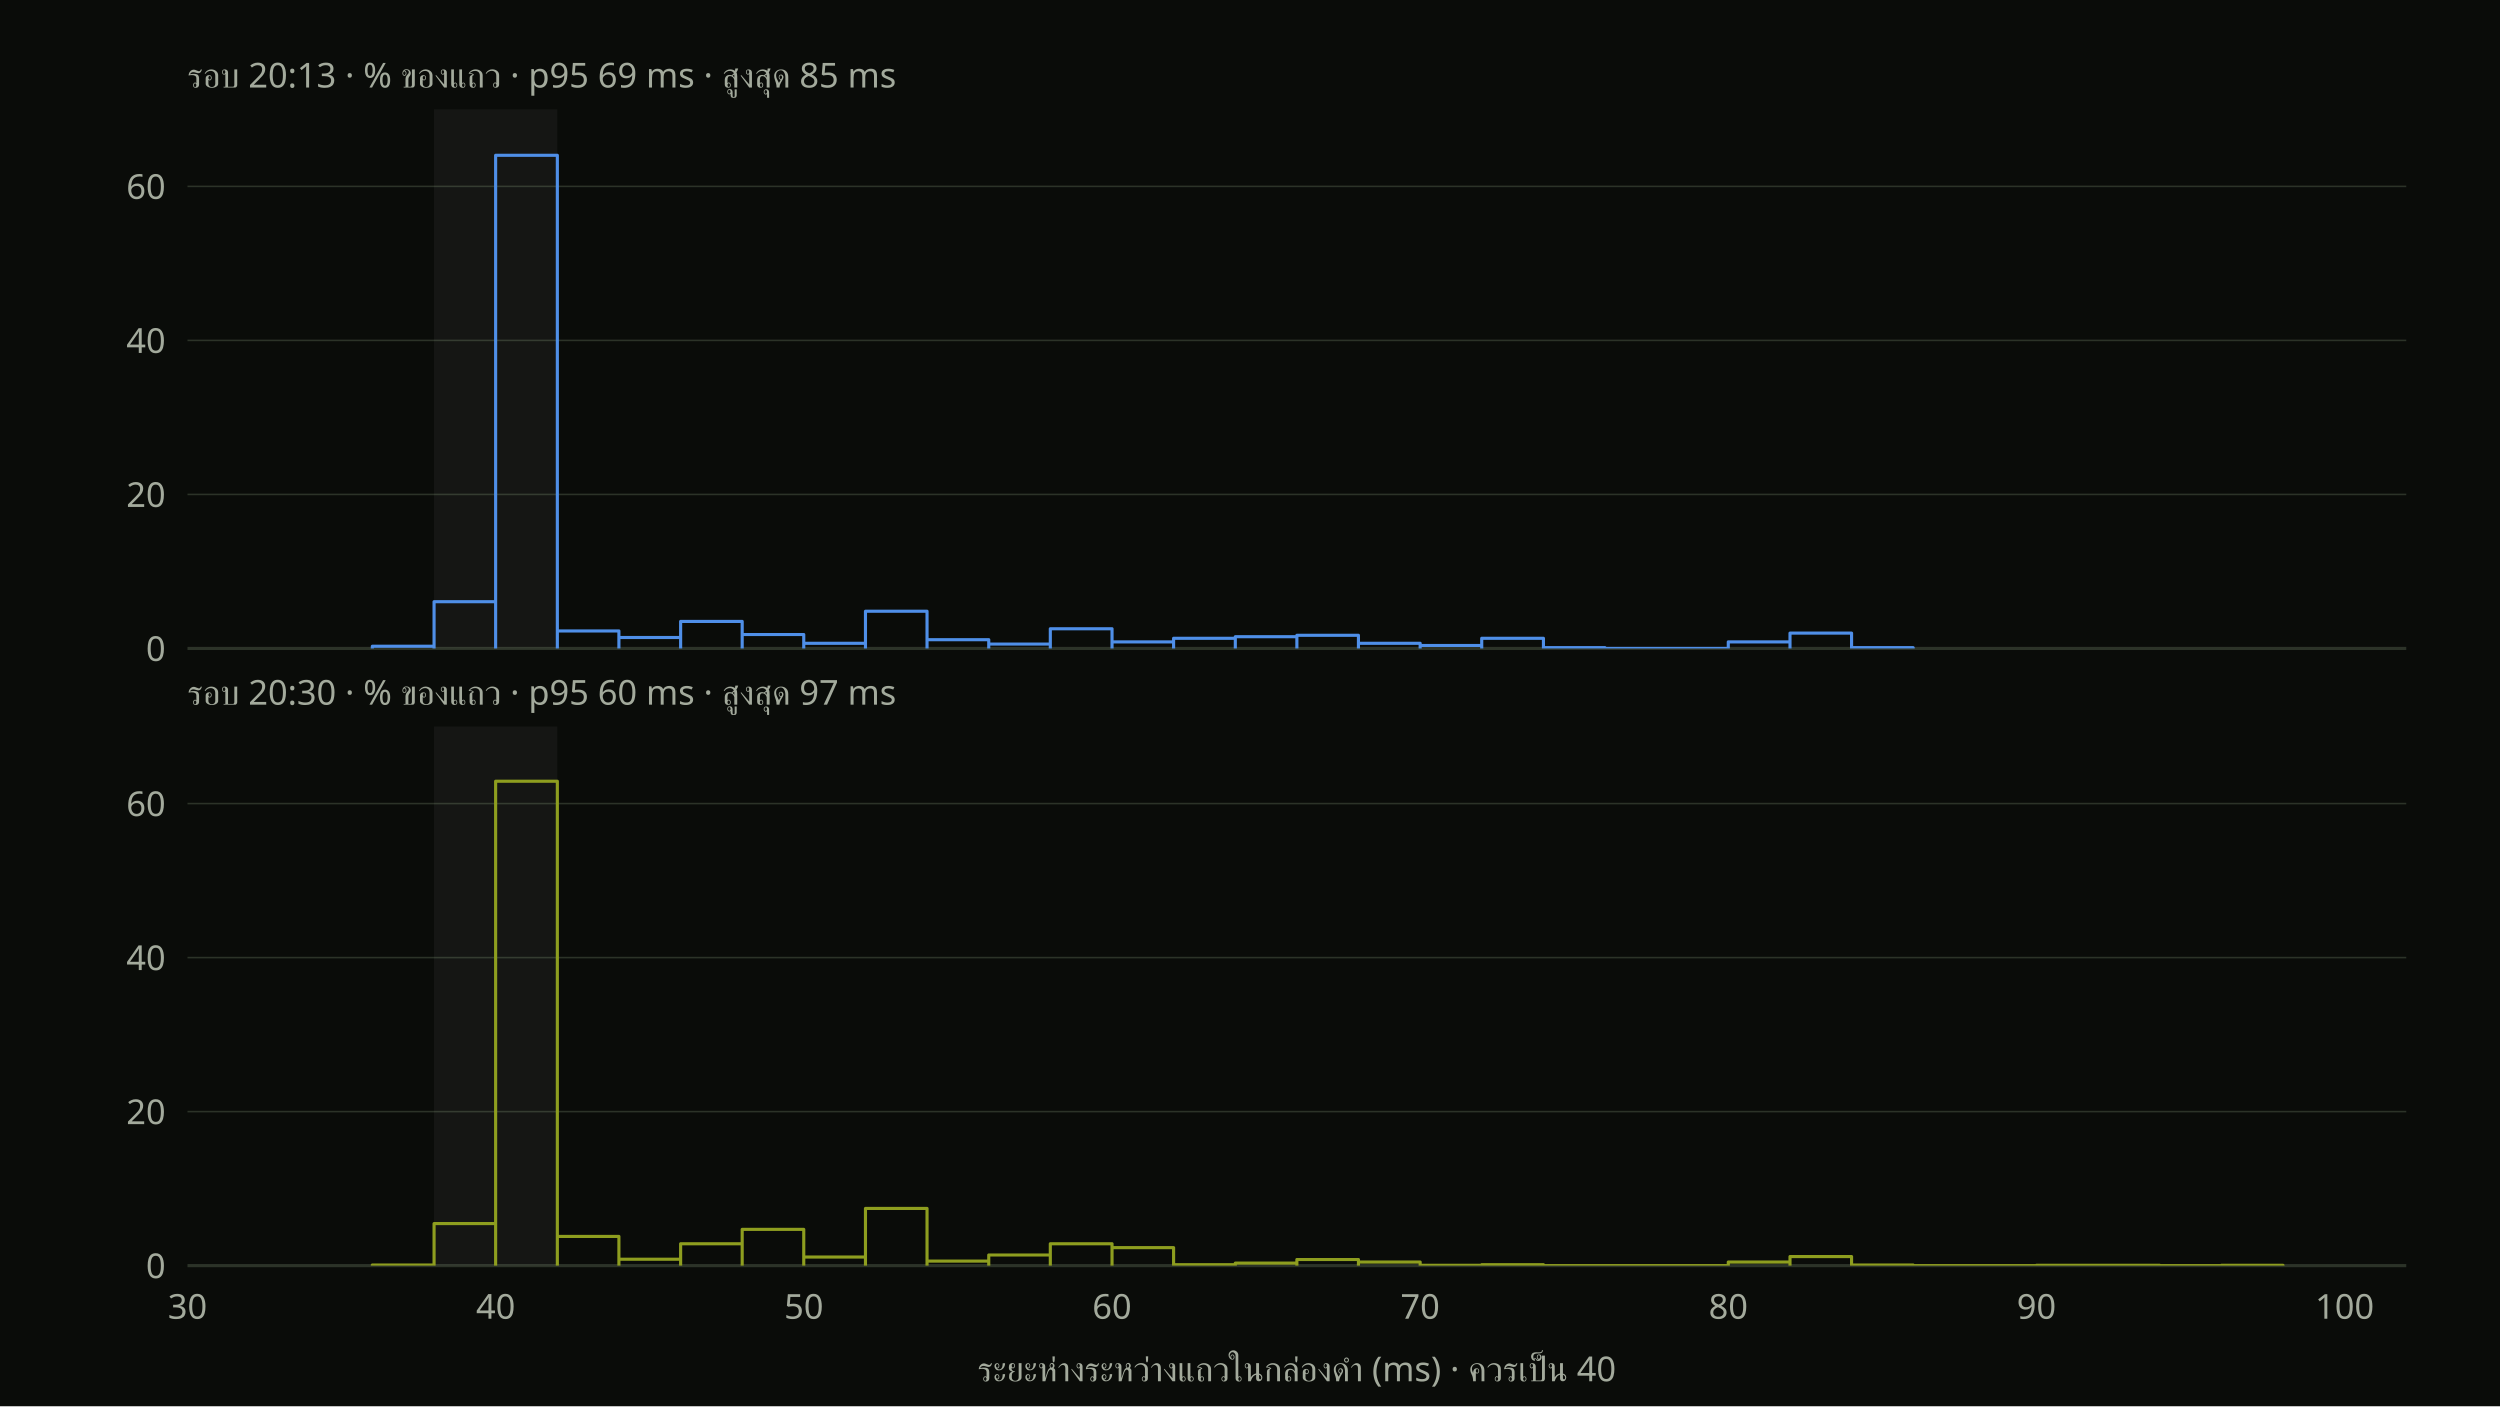
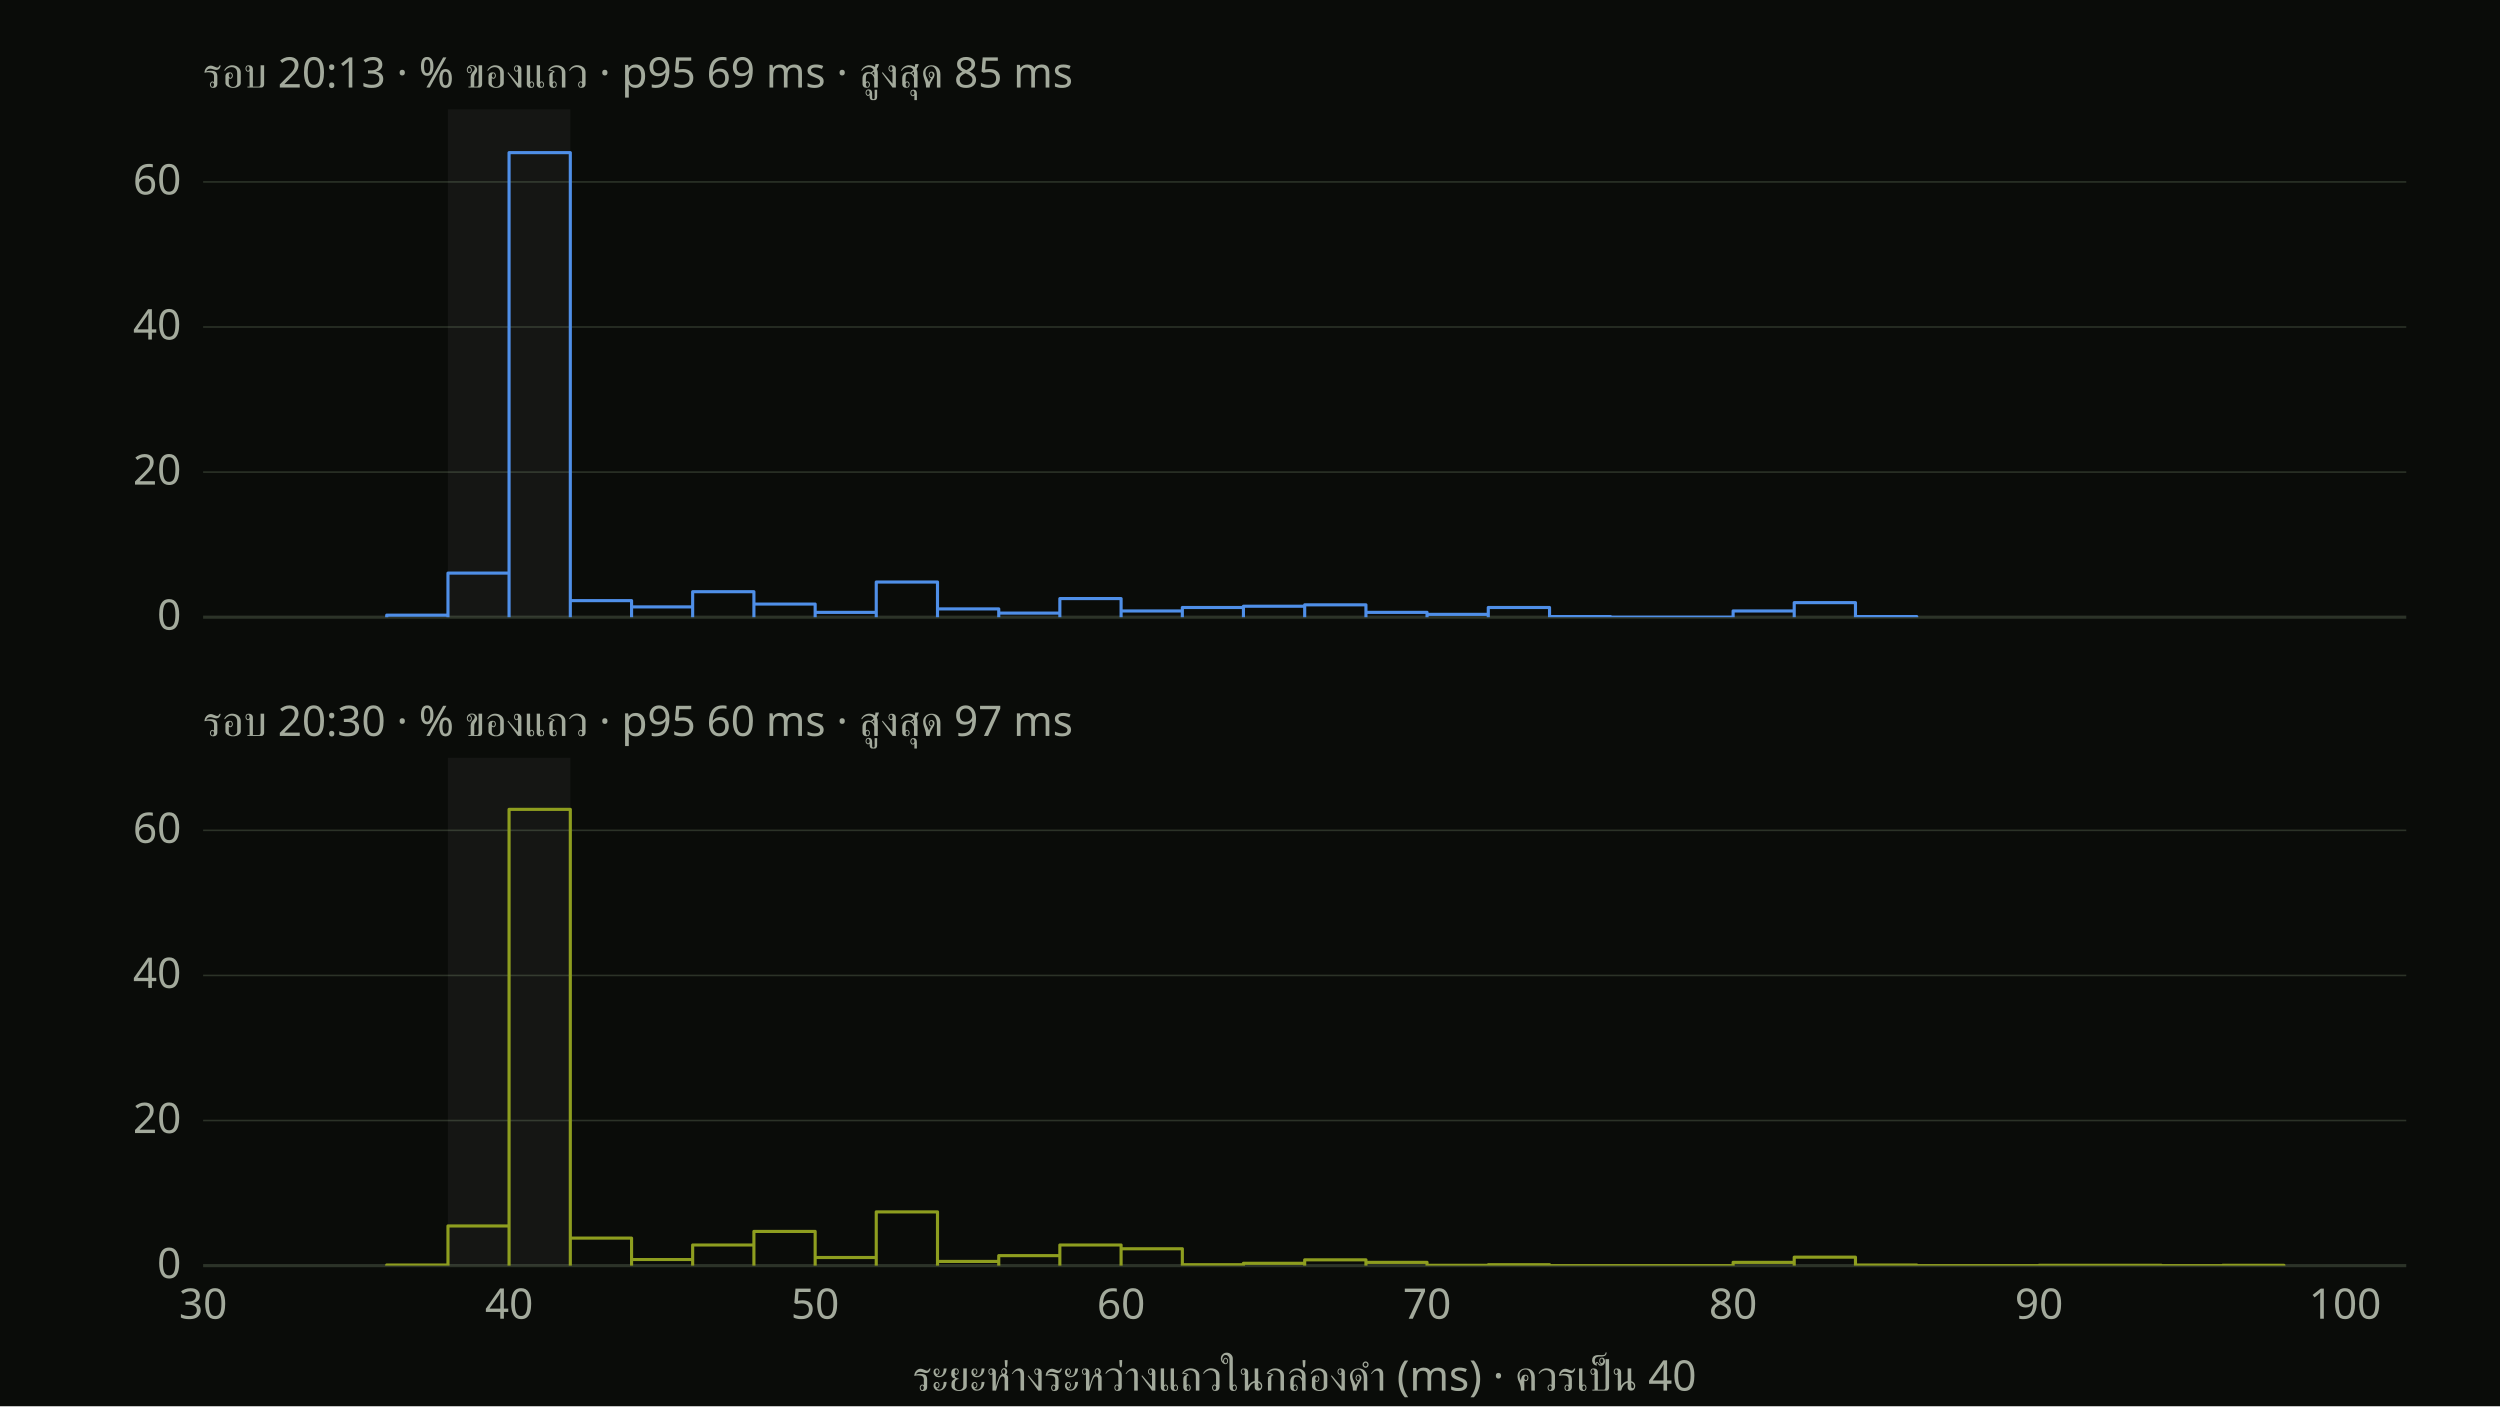
<svg xmlns="http://www.w3.org/2000/svg" viewBox="0 0 1600 900" font-family="'IBM Plex Sans Thai',sans-serif">
  <rect width="1600" height="900" fill="#0A0C09" />
-   <line x1="120" x2="1540" y1="415" y2="415" stroke="#2C3328" stroke-width="2" />
-   <text x="106" y="423" font-size="22" fill="#A3AA9C" text-anchor="end">0</text>
-   <line x1="120" x2="1540" y1="316.429" y2="316.429" stroke="#2C3328" stroke-width="1" />
-   <text x="106" y="324.429" font-size="22" fill="#A3AA9C" text-anchor="end">20</text>
-   <line x1="120" x2="1540" y1="217.857" y2="217.857" stroke="#2C3328" stroke-width="1" />
-   <text x="106" y="225.857" font-size="22" fill="#A3AA9C" text-anchor="end">40</text>
-   <line x1="120" x2="1540" y1="119.286" y2="119.286" stroke="#2C3328" stroke-width="1" />
-   <text x="106" y="127.286" font-size="22" fill="#A3AA9C" text-anchor="end">60</text>
-   <text x="120" y="56" font-size="22" fill="#A3AA9C">รอบ 20:13 · % ของแถว · p95 69 ms · สูงสุด 85 ms</text>
-   <rect x="277.778" y="70" width="78.889" height="345" fill="#F1F3EE" opacity="0.05" />
+   <line x1="130" x2="1540" y1="395" y2="395" stroke="#2C3328" stroke-width="2" />
+   <text x="116" y="403" font-size="27" fill="#A3AA9C" text-anchor="end">0</text>
+   <line x1="130" x2="1540" y1="302.143" y2="302.143" stroke="#2C3328" stroke-width="1" />
+   <text x="116" y="310.143" font-size="27" fill="#A3AA9C" text-anchor="end">20</text>
+   <line x1="130" x2="1540" y1="209.286" y2="209.286" stroke="#2C3328" stroke-width="1" />
+   <text x="116" y="217.286" font-size="27" fill="#A3AA9C" text-anchor="end">40</text>
+   <line x1="130" x2="1540" y1="116.429" y2="116.429" stroke="#2C3328" stroke-width="1" />
+   <text x="116" y="124.429" font-size="27" fill="#A3AA9C" text-anchor="end">60</text>
+   <text x="130" y="56" font-size="27" fill="#A3AA9C">รอบ 20:13 · % ของแถว · p95 69 ms · สูงสุด 85 ms</text>
+   <rect x="286.667" y="70" width="78.333" height="325" fill="#F1F3EE" opacity="0.05" />
  <clipPath id="cc4_loop_spacing0">
-     <rect x="120" y="70" width="1420" height="345" />
+     <rect x="130" y="70" width="1410" height="325" />
  </clipPath>
  <g clip-path="url(#cc4_loop_spacing0)">
-     <path d="M238.3,415.0L238.3,413.6L277.8,413.6L277.8,415.0L277.8,415.0L277.8,385.1L317.2,385.1L317.2,415.0L317.2,415.0L317.2,99.4L356.7,99.4L356.7,415.0L356.7,415.0L356.7,403.8L396.1,403.8L396.1,415.0L396.1,415.0L396.1,408.0L435.6,408.0L435.6,415.0L435.6,415.0L435.6,397.7L475.0,397.7L475.0,415.0L475.0,415.0L475.0,406.1L514.4,406.1L514.4,415.0L514.4,415.0L514.4,411.7L553.9,411.7L553.9,415.0L553.9,415.0L553.9,391.2L593.3,391.2L593.3,415.0L593.3,415.0L593.3,409.4L632.8,409.4L632.8,415.0L632.8,415.0L632.8,412.2L672.2,412.2L672.2,415.0L672.2,415.0L672.2,402.4L711.7,402.4L711.7,415.0L711.7,415.0L711.7,410.8L751.1,410.8L751.1,415.0L751.1,415.0L751.1,408.5L790.6,408.5L790.6,415.0L790.6,415.0L790.6,407.5L830.0,407.5L830.0,415.0L830.0,415.0L830.0,406.6L869.4,406.6L869.4,415.0L869.4,415.0L869.4,411.7L908.9,411.7L908.9,415.0L908.9,415.0L908.9,413.1L948.3,413.1L948.3,415.0L948.3,415.0L948.3,408.5L987.8,408.5L987.8,415.0L987.8,415.0L987.8,414.5L1027.2,414.5L1027.2,415.0L1106.1,415.0L1106.1,410.8L1145.6,410.8L1145.6,415.0L1145.6,415.0L1145.6,405.2L1185.0,405.2L1185.0,415.0L1185.0,415.0L1185.0,414.5L1224.4,414.5L1224.4,415.0" fill="none" stroke="#4F8FE8" stroke-width="2" stroke-linejoin="round" stroke-linecap="round" />
+     <path d="M247.5,395.0L247.5,393.7L286.7,393.7L286.7,395.0L286.7,395.0L286.7,366.8L325.8,366.8L325.8,395.0L325.8,395.0L325.8,97.7L365.0,97.7L365.0,395.0L365.0,395.0L365.0,384.4L404.2,384.4L404.2,395.0L404.2,395.0L404.2,388.4L443.3,388.4L443.3,395.0L443.3,395.0L443.3,378.7L482.5,378.7L482.5,395.0L482.5,395.0L482.5,386.6L521.7,386.6L521.7,395.0L521.7,395.0L521.7,391.9L560.8,391.9L560.8,395.0L560.8,395.0L560.8,372.5L600.0,372.5L600.0,395.0L600.0,395.0L600.0,389.7L639.2,389.7L639.2,395.0L639.2,395.0L639.2,392.4L678.3,392.4L678.3,395.0L678.3,395.0L678.3,383.1L717.5,383.1L717.5,395.0L717.5,395.0L717.5,391.0L756.7,391.0L756.7,395.0L756.7,395.0L756.7,388.8L795.8,388.8L795.8,395.0L795.8,395.0L795.8,388.0L835.0,388.0L835.0,395.0L835.0,395.0L835.0,387.1L874.2,387.1L874.2,395.0L874.2,395.0L874.2,391.9L913.3,391.9L913.3,395.0L913.3,395.0L913.3,393.2L952.5,393.2L952.5,395.0L952.5,395.0L952.5,388.8L991.7,388.8L991.7,395.0L991.7,395.0L991.7,394.6L1030.8,394.6L1030.8,395.0L1109.2,395.0L1109.2,391.0L1148.3,391.0L1148.3,395.0L1148.3,395.0L1148.3,385.7L1187.5,385.7L1187.5,395.0L1187.5,395.0L1187.5,394.6L1226.7,394.6L1226.7,395.0" fill="none" stroke="#4F8FE8" stroke-width="2" stroke-linejoin="round" stroke-linecap="round" />
  </g>
-   <line x1="120" x2="1540" y1="810" y2="810" stroke="#2C3328" stroke-width="2" />
-   <text x="106" y="818" font-size="22" fill="#A3AA9C" text-anchor="end">0</text>
-   <line x1="120" x2="1540" y1="711.429" y2="711.429" stroke="#2C3328" stroke-width="1" />
-   <text x="106" y="719.429" font-size="22" fill="#A3AA9C" text-anchor="end">20</text>
-   <line x1="120" x2="1540" y1="612.857" y2="612.857" stroke="#2C3328" stroke-width="1" />
-   <text x="106" y="620.857" font-size="22" fill="#A3AA9C" text-anchor="end">40</text>
-   <line x1="120" x2="1540" y1="514.286" y2="514.286" stroke="#2C3328" stroke-width="1" />
-   <text x="106" y="522.286" font-size="22" fill="#A3AA9C" text-anchor="end">60</text>
-   <text x="120" y="451" font-size="22" fill="#A3AA9C">รอบ 20:30 · % ของแถว · p95 60 ms · สูงสุด 97 ms</text>
-   <rect x="277.778" y="465" width="78.889" height="345" fill="#F1F3EE" opacity="0.05" />
+   <line x1="130" x2="1540" y1="810" y2="810" stroke="#2C3328" stroke-width="2" />
+   <text x="116" y="818" font-size="27" fill="#A3AA9C" text-anchor="end">0</text>
+   <line x1="130" x2="1540" y1="717.143" y2="717.143" stroke="#2C3328" stroke-width="1" />
+   <text x="116" y="725.143" font-size="27" fill="#A3AA9C" text-anchor="end">20</text>
+   <line x1="130" x2="1540" y1="624.286" y2="624.286" stroke="#2C3328" stroke-width="1" />
+   <text x="116" y="632.286" font-size="27" fill="#A3AA9C" text-anchor="end">40</text>
+   <line x1="130" x2="1540" y1="531.429" y2="531.429" stroke="#2C3328" stroke-width="1" />
+   <text x="116" y="539.429" font-size="27" fill="#A3AA9C" text-anchor="end">60</text>
+   <text x="130" y="471" font-size="27" fill="#A3AA9C">รอบ 20:30 · % ของแถว · p95 60 ms · สูงสุด 97 ms</text>
+   <rect x="286.667" y="485" width="78.333" height="325" fill="#F1F3EE" opacity="0.05" />
  <clipPath id="cc4_loop_spacing1">
-     <rect x="120" y="465" width="1420" height="345" />
+     <rect x="130" y="485" width="1410" height="325" />
  </clipPath>
  <g clip-path="url(#cc4_loop_spacing1)">
-     <path d="M238.3,810.0L238.3,809.6L277.8,809.6L277.8,810.0L277.8,810.0L277.8,783.1L317.2,783.1L317.2,810.0L317.2,810.0L317.2,500.0L356.7,500.0L356.7,810.0L356.7,810.0L356.7,791.3L396.1,791.3L396.1,810.0L396.1,810.0L396.1,805.9L435.6,805.9L435.6,810.0L435.6,810.0L435.6,796.0L475.0,796.0L475.0,810.0L475.0,810.0L475.0,786.8L514.4,786.8L514.4,810.0L514.4,810.0L514.4,804.5L553.9,804.5L553.9,810.0L553.9,810.0L553.9,773.4L593.3,773.4L593.3,810.0L593.3,810.0L593.3,807.1L632.8,807.1L632.8,810.0L632.8,810.0L632.8,803.2L672.2,803.2L672.2,810.0L672.2,810.0L672.2,796.0L711.7,796.0L711.7,810.0L711.7,810.0L711.7,798.5L751.1,798.5L751.1,810.0L751.1,810.0L751.1,809.4L790.6,809.4L790.6,810.0L790.6,810.0L790.6,808.4L830.0,808.4L830.0,810.0L830.0,810.0L830.0,806.1L869.4,806.1L869.4,810.0L869.4,810.0L869.4,807.7L908.9,807.7L908.9,810.0L908.9,810.0L908.9,809.8L948.3,809.8L948.3,810.0L948.3,810.0L948.3,809.4L987.8,809.4L987.8,810.0L1106.1,810.0L1106.1,807.7L1145.6,807.7L1145.6,810.0L1145.6,810.0L1145.6,804.2L1185.0,804.2L1185.0,810.0L1185.0,810.0L1185.0,809.6L1224.4,809.6L1224.4,810.0L1303.3,810.0L1303.3,809.8L1342.8,809.8L1342.8,810.0L1342.8,810.0L1342.8,809.8L1382.2,809.8L1382.2,810.0L1421.7,810.0L1421.7,809.8L1461.1,809.8L1461.1,810.0" fill="none" stroke="#8E9E1F" stroke-width="2" stroke-linejoin="round" stroke-linecap="round" />
+     <path d="M247.5,810.0L247.5,809.6L286.7,809.6L286.7,810.0L286.7,810.0L286.7,784.6L325.8,784.6L325.8,810.0L325.8,810.0L325.8,518.0L365.0,518.0L365.0,810.0L365.0,810.0L365.0,792.4L404.2,792.4L404.2,810.0L404.2,810.0L404.2,806.1L443.3,806.1L443.3,810.0L443.3,810.0L443.3,796.8L482.5,796.8L482.5,810.0L482.5,810.0L482.5,788.1L521.7,788.1L521.7,810.0L521.7,810.0L521.7,804.8L560.8,804.8L560.8,810.0L560.8,810.0L560.8,775.6L600.0,775.6L600.0,810.0L600.0,810.0L600.0,807.3L639.2,807.3L639.2,810.0L639.2,810.0L639.2,803.6L678.3,803.6L678.3,810.0L678.3,810.0L678.3,796.8L717.5,796.8L717.5,810.0L717.5,810.0L717.5,799.2L756.7,799.2L756.7,810.0L756.7,810.0L756.7,809.4L795.8,809.4L795.8,810.0L795.8,810.0L795.8,808.5L835.0,808.5L835.0,810.0L835.0,810.0L835.0,806.3L874.2,806.3L874.2,810.0L874.2,810.0L874.2,807.9L913.3,807.9L913.3,810.0L913.3,810.0L913.3,809.8L952.5,809.8L952.5,810.0L952.5,810.0L952.5,809.4L991.7,809.4L991.7,810.0L1109.2,810.0L1109.2,807.9L1148.3,807.9L1148.3,810.0L1148.3,810.0L1148.3,804.6L1187.5,804.6L1187.5,810.0L1187.5,810.0L1187.5,809.6L1226.7,809.6L1226.7,810.0L1305.0,810.0L1305.0,809.8L1344.2,809.8L1344.2,810.0L1344.2,810.0L1344.2,809.8L1383.3,809.8L1383.3,810.0L1422.5,810.0L1422.5,809.8L1461.7,809.8L1461.7,810.0" fill="none" stroke="#8E9E1F" stroke-width="2" stroke-linejoin="round" stroke-linecap="round" />
  </g>
-   <text x="120" y="844" font-size="22" fill="#A3AA9C" text-anchor="middle">30</text>
-   <text x="317.222" y="844" font-size="22" fill="#A3AA9C" text-anchor="middle">40</text>
-   <text x="514.444" y="844" font-size="22" fill="#A3AA9C" text-anchor="middle">50</text>
-   <text x="711.667" y="844" font-size="22" fill="#A3AA9C" text-anchor="middle">60</text>
-   <text x="908.889" y="844" font-size="22" fill="#A3AA9C" text-anchor="middle">70</text>
-   <text x="1106.111" y="844" font-size="22" fill="#A3AA9C" text-anchor="middle">80</text>
-   <text x="1303.333" y="844" font-size="22" fill="#A3AA9C" text-anchor="middle">90</text>
-   <text x="1500.556" y="844" font-size="22" fill="#A3AA9C" text-anchor="middle">100</text>
-   <text x="830" y="884" font-size="22" fill="#A3AA9C" text-anchor="middle">ระยะห่างระหว่างแถวในกล่องดำ (ms) · ควรเป็น 40</text>
+   <text x="130" y="844" font-size="27" fill="#A3AA9C" text-anchor="middle">30</text>
+   <text x="325.833" y="844" font-size="27" fill="#A3AA9C" text-anchor="middle">40</text>
+   <text x="521.667" y="844" font-size="27" fill="#A3AA9C" text-anchor="middle">50</text>
+   <text x="717.5" y="844" font-size="27" fill="#A3AA9C" text-anchor="middle">60</text>
+   <text x="913.333" y="844" font-size="27" fill="#A3AA9C" text-anchor="middle">70</text>
+   <text x="1109.167" y="844" font-size="27" fill="#A3AA9C" text-anchor="middle">80</text>
+   <text x="1305" y="844" font-size="27" fill="#A3AA9C" text-anchor="middle">90</text>
+   <text x="1500.833" y="844" font-size="27" fill="#A3AA9C" text-anchor="middle">100</text>
+   <text x="835" y="890" font-size="27" fill="#A3AA9C" text-anchor="middle">ระยะห่างระหว่างแถวในกล่องดำ (ms) · ควรเป็น 40</text>
</svg>
